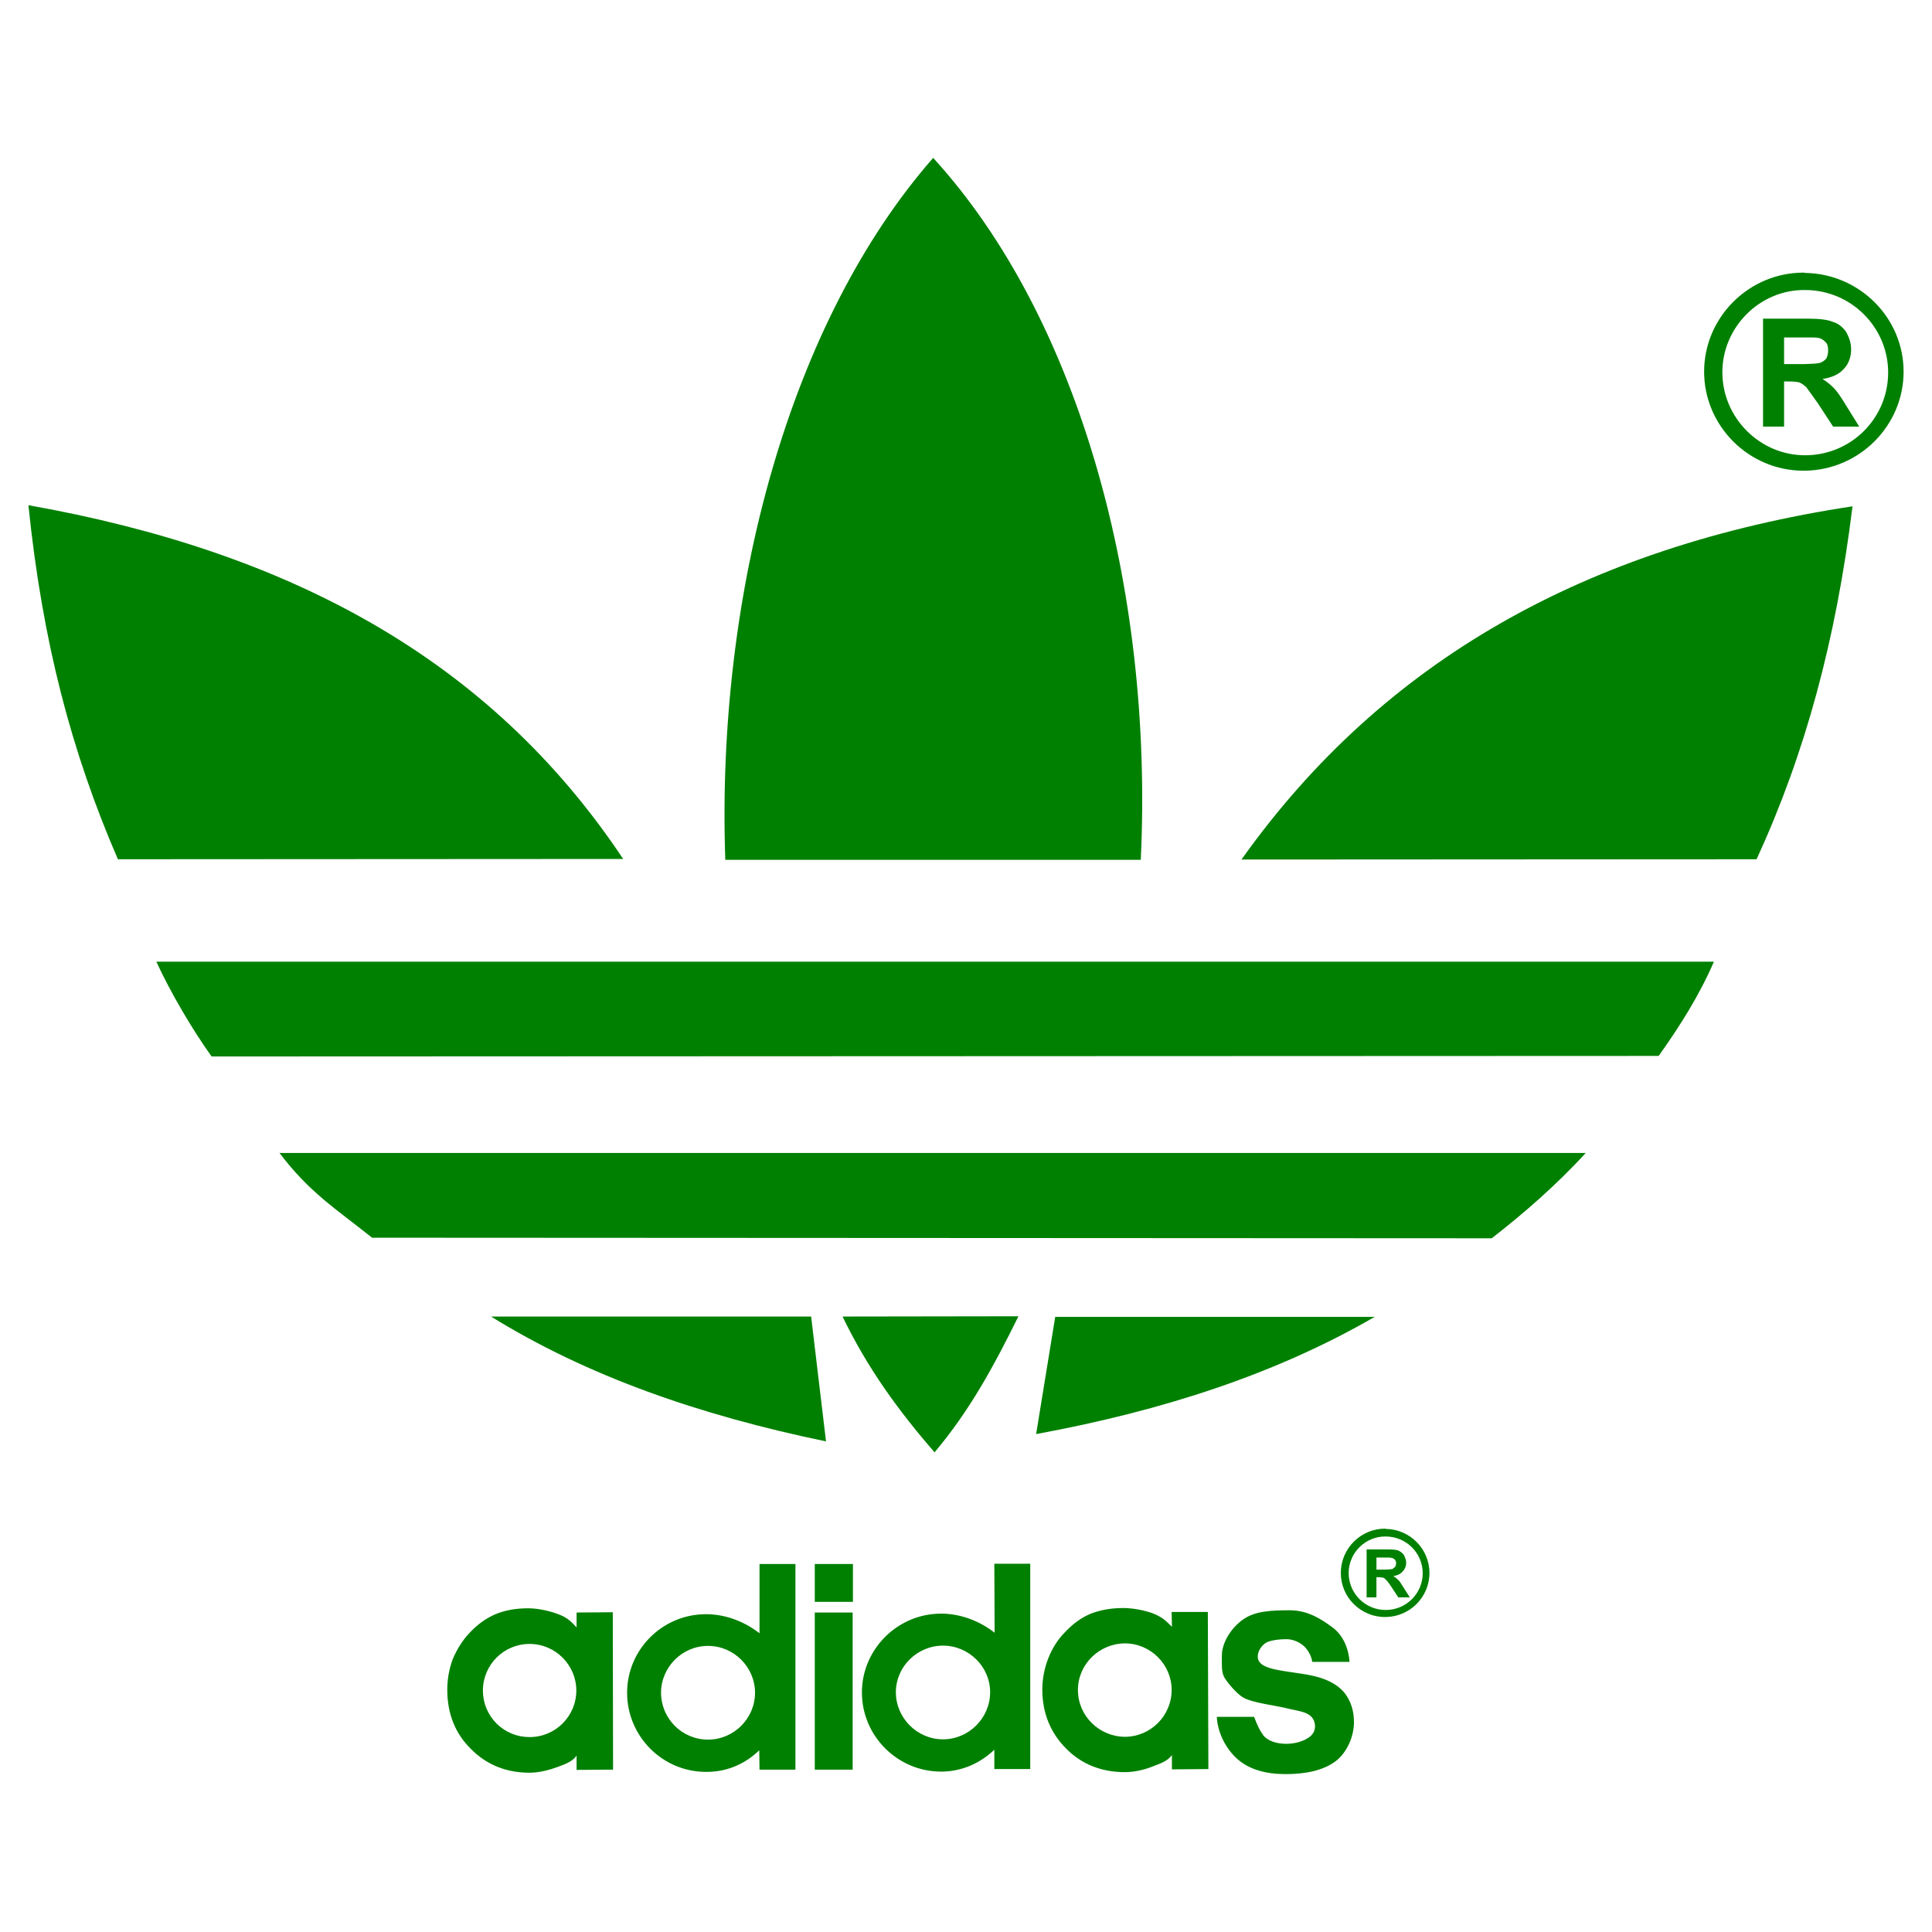
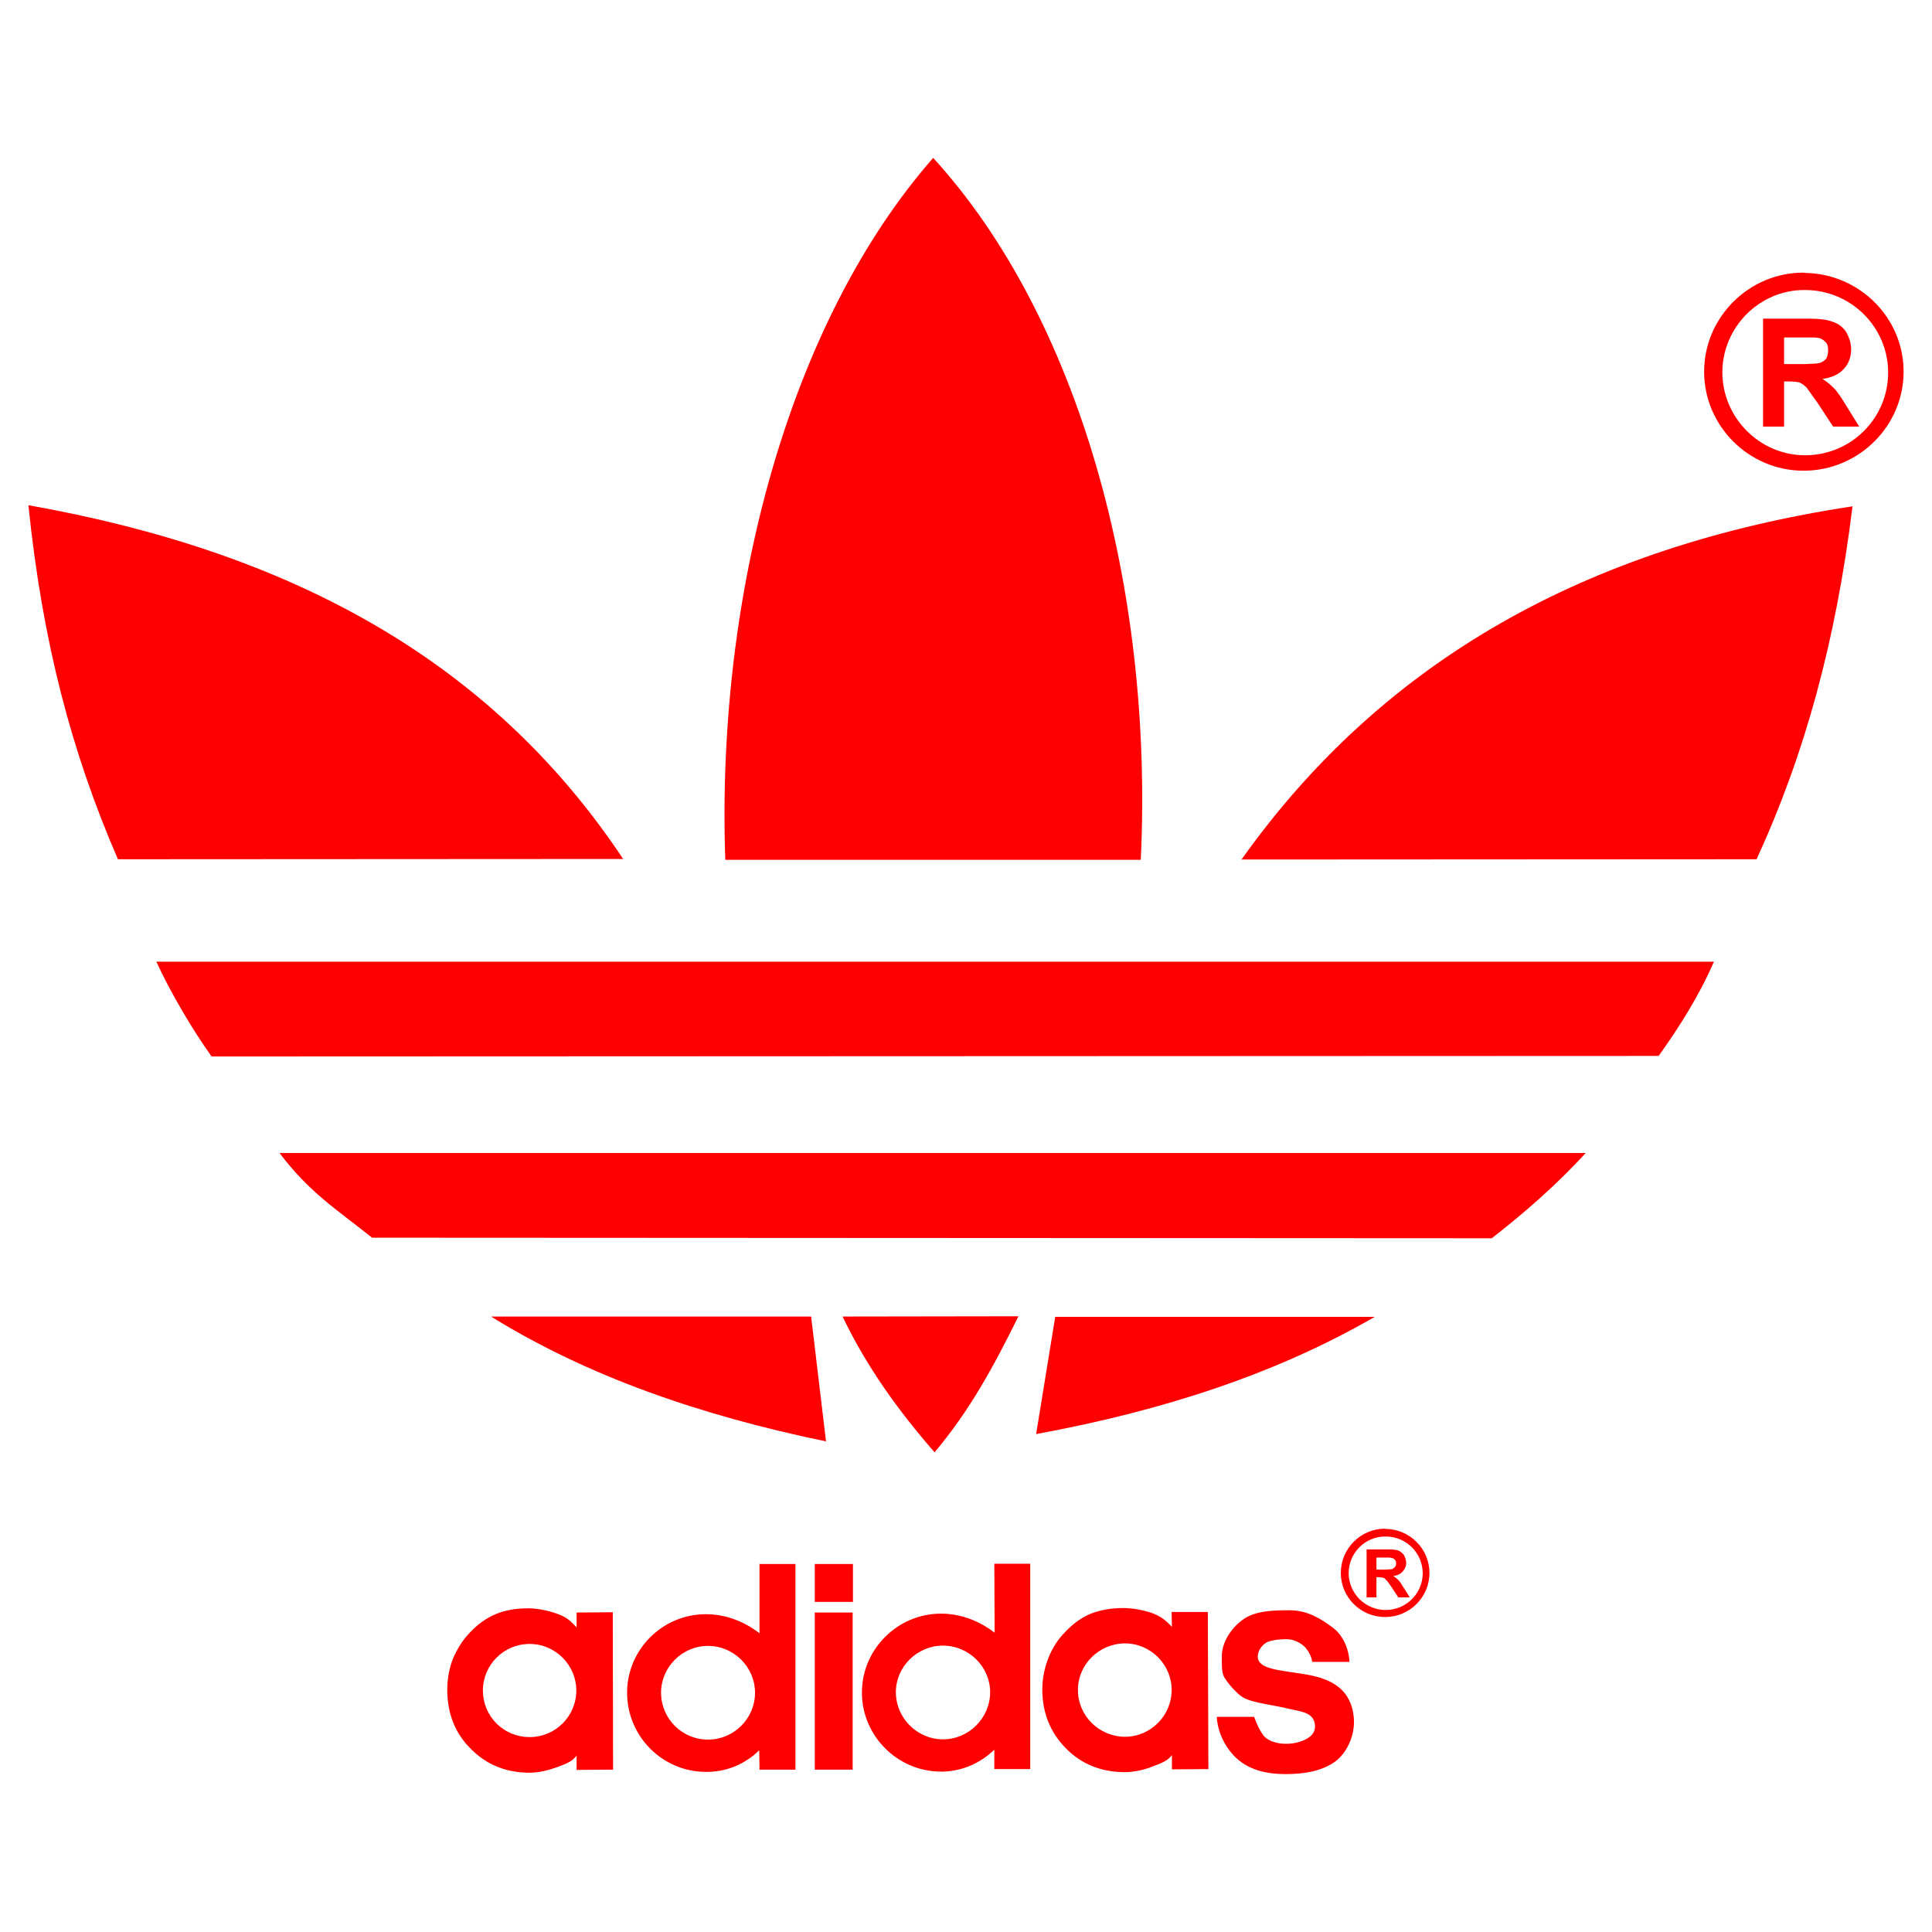
<svg xmlns="http://www.w3.org/2000/svg" width="800px" height="800px" viewBox="0 0 192.756 192.756">
  <g fill-rule="evenodd" clip-rule="evenodd">
    <path fill="none" d="M0 0h192.756v192.756H0V0z" />
-     <path fill="#008000" d="M129.826 166.983c-2.295-.364-4.338-.476-4.338-1.708 0-.476.279-.979.727-1.314.393-.309 1.428-.421 2.127-.421.729 0 1.457.364 1.904.84.279.336.615.868.672 1.428h3.723c-.084-1.371-.672-2.715-1.736-3.471-1.035-.756-2.379-1.68-4.227-1.68-1.762 0-3.498.057-4.701.952-1.205.867-2.072 2.322-2.072 3.583 0 .728-.055 1.595.225 2.126.309.532 1.203 1.625 1.902 2.044.98.56 3.275.784 4.535 1.12 1.035.251 2.295.308 2.576 1.344.166.615-.029 1.175-.588 1.539-.533.363-1.344.615-2.24.615-.924 0-1.82-.279-2.268-.839-.391-.532-.615-1.036-.924-1.848H121.4c.084 1.707 1.037 3.387 2.211 4.339 1.148.924 2.688 1.371 4.646 1.371 1.961 0 3.668-.336 4.928-1.232 1.23-.895 1.902-2.574 1.902-3.945 0-1.176-.336-2.1-.867-2.827-1.091-1.428-3.05-1.819-4.394-2.016zM81.291 176.557h3.779v-15.676h-3.779v15.676zM81.291 159.818h3.807v-3.779h-3.807v3.779zM75.777 162.953c-1.399-1.093-3.19-1.848-5.15-1.904h-.196c-4.339 0-7.865 3.527-7.865 7.838 0 4.338 3.526 7.893 7.865 7.893h.196c1.959-.027 3.75-.812 5.123-2.155l.027 1.933h3.583V156.04h-3.583v6.913zm-5.122 10.608h-.028a4.682 4.682 0 0 1-4.674-4.674c0-2.547 2.099-4.674 4.674-4.674h.028c2.547 0 4.674 2.099 4.674 4.674s-2.127 4.674-4.674 4.674zM99.232 162.896c-1.398-1.092-3.19-1.848-5.15-1.903h-.196c-4.338 0-7.893 3.555-7.893 7.865 0 4.339 3.555 7.894 7.893 7.894h.196c1.959-.056 3.722-.84 5.123-2.184v1.932h3.582v-20.488h-3.582l.027 6.884zm-5.149 10.637c-2.575 0-4.702-2.127-4.702-4.702 0-2.548 2.127-4.646 4.702-4.646s4.703 2.099 4.703 4.646c-.001 2.575-2.128 4.702-4.703 4.702zM57.527 160.881v1.484c-.728-.784-1.063-1.035-1.903-1.344-.756-.279-1.792-.532-2.8-.56h-.167c-1.204 0-2.267.195-3.219.587-.924.393-1.792 1.008-2.575 1.848-.7.729-1.259 1.623-1.679 2.604a8.697 8.697 0 0 0-.56 3.078c0 2.38.784 4.367 2.351 5.906 1.54 1.567 3.499 2.38 5.85 2.38h.028c.952 0 1.987-.28 2.827-.589.839-.308 1.456-.56 1.847-1.119v1.428l3.639-.027-.028-15.703-3.611.027zm-4.674 12.428h-.028a4.634 4.634 0 0 1-4.646-4.646 4.652 4.652 0 0 1 4.646-4.646h.028c2.547 0 4.646 2.099 4.646 4.646a4.652 4.652 0 0 1-4.646 4.646zM116.895 160.825l.027 1.483c-.727-.755-1.09-1.008-1.902-1.344a9.423 9.423 0 0 0-2.799-.531h-.168c-1.205 0-2.268.195-3.219.56-.953.393-1.82 1.036-2.576 1.848-.727.728-1.287 1.623-1.68 2.632a8.616 8.616 0 0 0-.588 3.078c0 2.352.812 4.338 2.381 5.906 1.51 1.539 3.498 2.351 5.85 2.351.979 0 2.014-.251 2.826-.587.84-.309 1.484-.561 1.875-1.12v1.428l3.639-.028-.055-15.675h-3.611v-.001zm-4.674 12.456c-2.576-.028-4.676-2.1-4.676-4.675 0-2.547 2.1-4.618 4.676-4.646 2.574 0 4.674 2.099 4.674 4.646 0 2.576-2.1 4.675-4.674 4.675zM138.252 152.54c-.029 0-.057-.027-.057-.027-2.436 0-4.422 1.987-4.422 4.422s1.986 4.396 4.422 4.396h.057c2.406-.029 4.365-1.988 4.365-4.396s-1.959-4.367-4.365-4.395zm0 8.089a3.69 3.69 0 0 1-3.695-3.694c0-1.987 1.65-3.667 3.695-3.639 2.043 0 3.693 1.651 3.693 3.667 0 2.015-1.65 3.666-3.693 3.666z" />
-     <path fill="#008000" d="M139.539 157.662a3.034 3.034 0 0 0-.531-.419c.42-.057.754-.225.951-.477.195-.195.336-.503.336-.84 0-.279-.113-.56-.225-.783a1.404 1.404 0 0 0-.561-.448c-.223-.084-.588-.111-1.119-.111h-2.043v4.785h.98v-2.015h.168c.223 0 .391.028.502.056.113.029.17.084.254.169 0 .027.027.027.027.056.111.056.279.308.531.672l.699 1.062h1.148l-.588-.923c-.222-.364-.418-.672-.529-.784zm-1.287-1.062H137.328v-1.204H138.252c.279 0 .475 0 .531.028a.55.55 0 0 1 .363.168c.111.083.141.224.141.363s-.029.309-.113.392c-.082.057-.166.14-.252.196-.111.028-.334.028-.67.057zM80.927 131.352H48.991c9.544 5.906 20.713 9.825 33.42 12.456l-1.484-12.456zm24.352.028l-1.904 11.699c12.764-2.351 24.016-6.045 33.785-11.699h-31.881zm-3.668-.056l-17.549.027c2.463 5.122 5.599 9.433 9.181 13.548 3.527-4.199 5.878-8.537 8.368-13.575zm47.221-7.781l-111.709-.057c-3.723-2.967-6.242-4.506-9.237-8.453h130.321c-2.91 3.192-6.24 6.074-9.375 8.51zm16.652-18.194l-144.372.056c-1.931-2.687-4.143-6.465-5.514-9.46H171c-1.455 3.358-3.416 6.465-5.516 9.404zM62.173 85.7l-50.41.028C7.145 75.063 4.234 64.063 2.834 50.404 28.81 55.022 48.851 65.687 62.173 85.7zm51.643.084H72.362c-.924-26.675 6.466-53.742 20.741-70.032 14.499 15.871 22.001 42.825 20.713 70.032zm61.438-.056l-51.391.028c14.191-19.957 34.568-31.237 60.963-35.24-1.65 13.352-4.73 24.687-9.572 35.212zM180.096 27.229c-.055-.028-.111-.028-.168-.028-5.43 0-9.908 4.451-9.908 9.881 0 5.43 4.479 9.88 9.908 9.88h.168c5.432-.083 9.826-4.506 9.826-9.88 0-5.375-4.395-9.77-9.826-9.853zm0 18.193c-4.533 0-8.256-3.751-8.256-8.285 0-4.479 3.723-8.257 8.256-8.201 4.592 0 8.285 3.723 8.285 8.229 0 4.562-3.693 8.257-8.285 8.257z" />
-     <path fill="#008000" d="M182.979 38.732a6.547 6.547 0 0 0-1.146-.924c.924-.14 1.65-.448 2.154-1.036.449-.476.701-1.148.701-1.931 0-.644-.225-1.232-.504-1.736-.309-.448-.785-.839-1.289-.979-.502-.224-1.342-.335-2.518-.335h-4.478v10.775h2.1V38.06h.447c.504 0 .867.027 1.119.112.168.084.363.196.531.364.029.028.086.056.113.084.168.252.559.756 1.146 1.596l1.539 2.351h2.604l-1.287-2.071c-.504-.84-.951-1.484-1.232-1.764zm-2.883-2.407h-2.098v-2.659h2.098c.617 0 1.037 0 1.176.028.393.028.672.224.84.42.225.167.281.504.281.839 0 .28-.057.616-.197.84-.168.168-.363.336-.643.42-.225.056-.672.084-1.457.112z" />
+     <path fill="#ff0000" d="M129.826 166.983c-2.295-.364-4.338-.476-4.338-1.708 0-.476.279-.979.727-1.314.393-.309 1.428-.421 2.127-.421.729 0 1.457.364 1.904.84.279.336.615.868.672 1.428h3.723c-.084-1.371-.672-2.715-1.736-3.471-1.035-.756-2.379-1.68-4.227-1.68-1.762 0-3.498.057-4.701.952-1.205.867-2.072 2.322-2.072 3.583 0 .728-.055 1.595.225 2.126.309.532 1.203 1.625 1.902 2.044.98.56 3.275.784 4.535 1.12 1.035.251 2.295.308 2.576 1.344.166.615-.029 1.175-.588 1.539-.533.363-1.344.615-2.24.615-.924 0-1.82-.279-2.268-.839-.391-.532-.615-1.036-.924-1.848H121.4c.084 1.707 1.037 3.387 2.211 4.339 1.148.924 2.688 1.371 4.646 1.371 1.961 0 3.668-.336 4.928-1.232 1.23-.895 1.902-2.574 1.902-3.945 0-1.176-.336-2.1-.867-2.827-1.091-1.428-3.05-1.819-4.394-2.016zM81.291 176.557h3.779v-15.676h-3.779v15.676zM81.291 159.818h3.807v-3.779h-3.807v3.779zM75.777 162.953c-1.399-1.093-3.19-1.848-5.15-1.904h-.196c-4.339 0-7.865 3.527-7.865 7.838 0 4.338 3.526 7.893 7.865 7.893h.196c1.959-.027 3.75-.812 5.123-2.155l.027 1.933h3.583V156.04h-3.583v6.913zm-5.122 10.608h-.028a4.682 4.682 0 0 1-4.674-4.674c0-2.547 2.099-4.674 4.674-4.674h.028c2.547 0 4.674 2.099 4.674 4.674s-2.127 4.674-4.674 4.674zM99.232 162.896c-1.398-1.092-3.19-1.848-5.15-1.903h-.196c-4.338 0-7.893 3.555-7.893 7.865 0 4.339 3.555 7.894 7.893 7.894h.196c1.959-.056 3.722-.84 5.123-2.184v1.932h3.582v-20.488h-3.582l.027 6.884zm-5.149 10.637c-2.575 0-4.702-2.127-4.702-4.702 0-2.548 2.127-4.646 4.702-4.646s4.703 2.099 4.703 4.646c-.001 2.575-2.128 4.702-4.703 4.702zM57.527 160.881v1.484c-.728-.784-1.063-1.035-1.903-1.344-.756-.279-1.792-.532-2.8-.56h-.167c-1.204 0-2.267.195-3.219.587-.924.393-1.792 1.008-2.575 1.848-.7.729-1.259 1.623-1.679 2.604a8.697 8.697 0 0 0-.56 3.078c0 2.38.784 4.367 2.351 5.906 1.54 1.567 3.499 2.38 5.85 2.38h.028c.952 0 1.987-.28 2.827-.589.839-.308 1.456-.56 1.847-1.119v1.428l3.639-.027-.028-15.703-3.611.027zm-4.674 12.428h-.028a4.634 4.634 0 0 1-4.646-4.646 4.652 4.652 0 0 1 4.646-4.646h.028c2.547 0 4.646 2.099 4.646 4.646a4.652 4.652 0 0 1-4.646 4.646zM116.895 160.825l.027 1.483c-.727-.755-1.09-1.008-1.902-1.344a9.423 9.423 0 0 0-2.799-.531h-.168c-1.205 0-2.268.195-3.219.56-.953.393-1.82 1.036-2.576 1.848-.727.728-1.287 1.623-1.68 2.632a8.616 8.616 0 0 0-.588 3.078c0 2.352.812 4.338 2.381 5.906 1.51 1.539 3.498 2.351 5.85 2.351.979 0 2.014-.251 2.826-.587.84-.309 1.484-.561 1.875-1.12v1.428l3.639-.028-.055-15.675h-3.611v-.001zm-4.674 12.456c-2.576-.028-4.676-2.1-4.676-4.675 0-2.547 2.1-4.618 4.676-4.646 2.574 0 4.674 2.099 4.674 4.646 0 2.576-2.1 4.675-4.674 4.675zM138.252 152.54c-.029 0-.057-.027-.057-.027-2.436 0-4.422 1.987-4.422 4.422s1.986 4.396 4.422 4.396h.057c2.406-.029 4.365-1.988 4.365-4.396s-1.959-4.367-4.365-4.395zm0 8.089a3.69 3.69 0 0 1-3.695-3.694c0-1.987 1.65-3.667 3.695-3.639 2.043 0 3.693 1.651 3.693 3.667 0 2.015-1.65 3.666-3.693 3.666z" />
+     <path fill="#ff0000" d="M139.539 157.662a3.034 3.034 0 0 0-.531-.419c.42-.057.754-.225.951-.477.195-.195.336-.503.336-.84 0-.279-.113-.56-.225-.783a1.404 1.404 0 0 0-.561-.448c-.223-.084-.588-.111-1.119-.111h-2.043v4.785h.98v-2.015h.168c.223 0 .391.028.502.056.113.029.17.084.254.169 0 .027.027.027.027.056.111.056.279.308.531.672l.699 1.062h1.148l-.588-.923c-.222-.364-.418-.672-.529-.784zm-1.287-1.062H137.328v-1.204H138.252c.279 0 .475 0 .531.028a.55.55 0 0 1 .363.168c.111.083.141.224.141.363s-.029.309-.113.392c-.082.057-.166.14-.252.196-.111.028-.334.028-.67.057zM80.927 131.352H48.991c9.544 5.906 20.713 9.825 33.42 12.456l-1.484-12.456zm24.352.028l-1.904 11.699c12.764-2.351 24.016-6.045 33.785-11.699h-31.881zm-3.668-.056l-17.549.027c2.463 5.122 5.599 9.433 9.181 13.548 3.527-4.199 5.878-8.537 8.368-13.575zm47.221-7.781l-111.709-.057c-3.723-2.967-6.242-4.506-9.237-8.453h130.321c-2.91 3.192-6.24 6.074-9.375 8.51zm16.652-18.194l-144.372.056c-1.931-2.687-4.143-6.465-5.514-9.46H171c-1.455 3.358-3.416 6.465-5.516 9.404zM62.173 85.7l-50.41.028C7.145 75.063 4.234 64.063 2.834 50.404 28.81 55.022 48.851 65.687 62.173 85.7zm51.643.084H72.362c-.924-26.675 6.466-53.742 20.741-70.032 14.499 15.871 22.001 42.825 20.713 70.032zm61.438-.056l-51.391.028c14.191-19.957 34.568-31.237 60.963-35.24-1.65 13.352-4.73 24.687-9.572 35.212zM180.096 27.229c-.055-.028-.111-.028-.168-.028-5.43 0-9.908 4.451-9.908 9.881 0 5.43 4.479 9.88 9.908 9.88h.168c5.432-.083 9.826-4.506 9.826-9.88 0-5.375-4.395-9.77-9.826-9.853zm0 18.193c-4.533 0-8.256-3.751-8.256-8.285 0-4.479 3.723-8.257 8.256-8.201 4.592 0 8.285 3.723 8.285 8.229 0 4.562-3.693 8.257-8.285 8.257z" />
+     <path fill="#ff0000" d="M182.979 38.732a6.547 6.547 0 0 0-1.146-.924c.924-.14 1.65-.448 2.154-1.036.449-.476.701-1.148.701-1.931 0-.644-.225-1.232-.504-1.736-.309-.448-.785-.839-1.289-.979-.502-.224-1.342-.335-2.518-.335h-4.478v10.775h2.1V38.06h.447c.504 0 .867.027 1.119.112.168.084.363.196.531.364.029.028.086.056.113.084.168.252.559.756 1.146 1.596l1.539 2.351h2.604l-1.287-2.071c-.504-.84-.951-1.484-1.232-1.764zm-2.883-2.407h-2.098v-2.659h2.098c.617 0 1.037 0 1.176.028.393.028.672.224.84.42.225.167.281.504.281.839 0 .28-.057.616-.197.84-.168.168-.363.336-.643.42-.225.056-.672.084-1.457.112z" />
  </g>
</svg>
